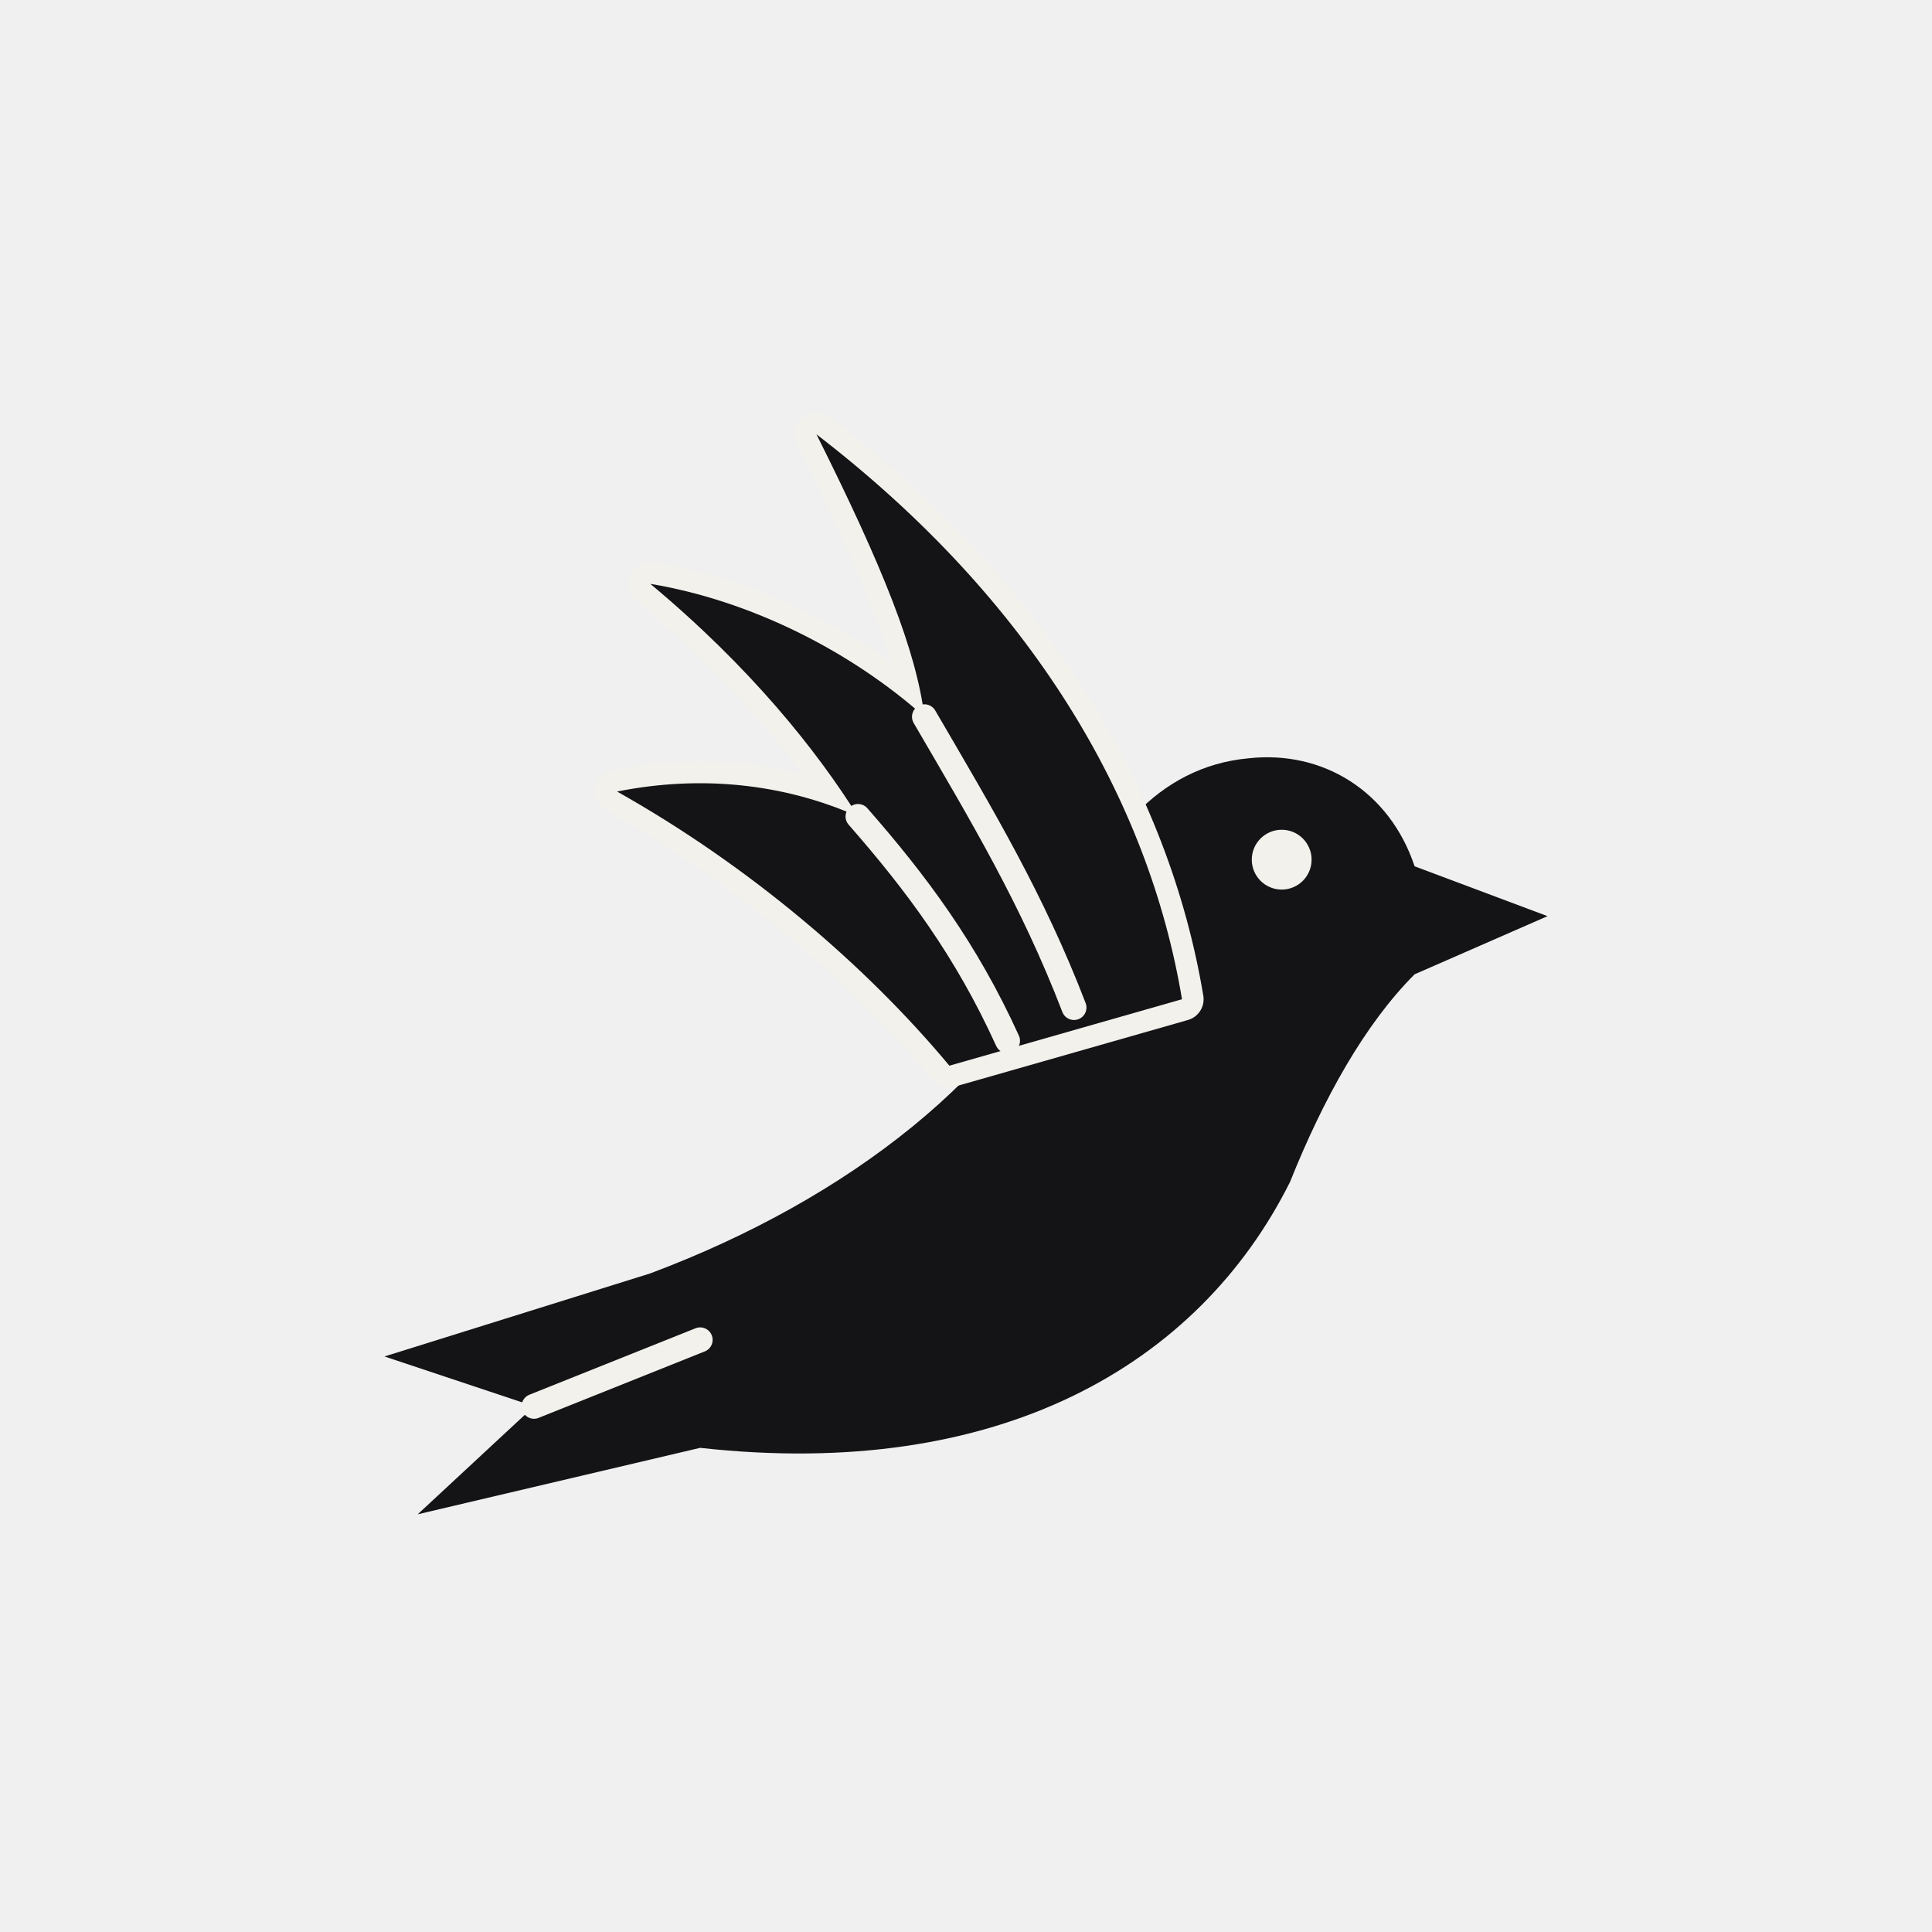
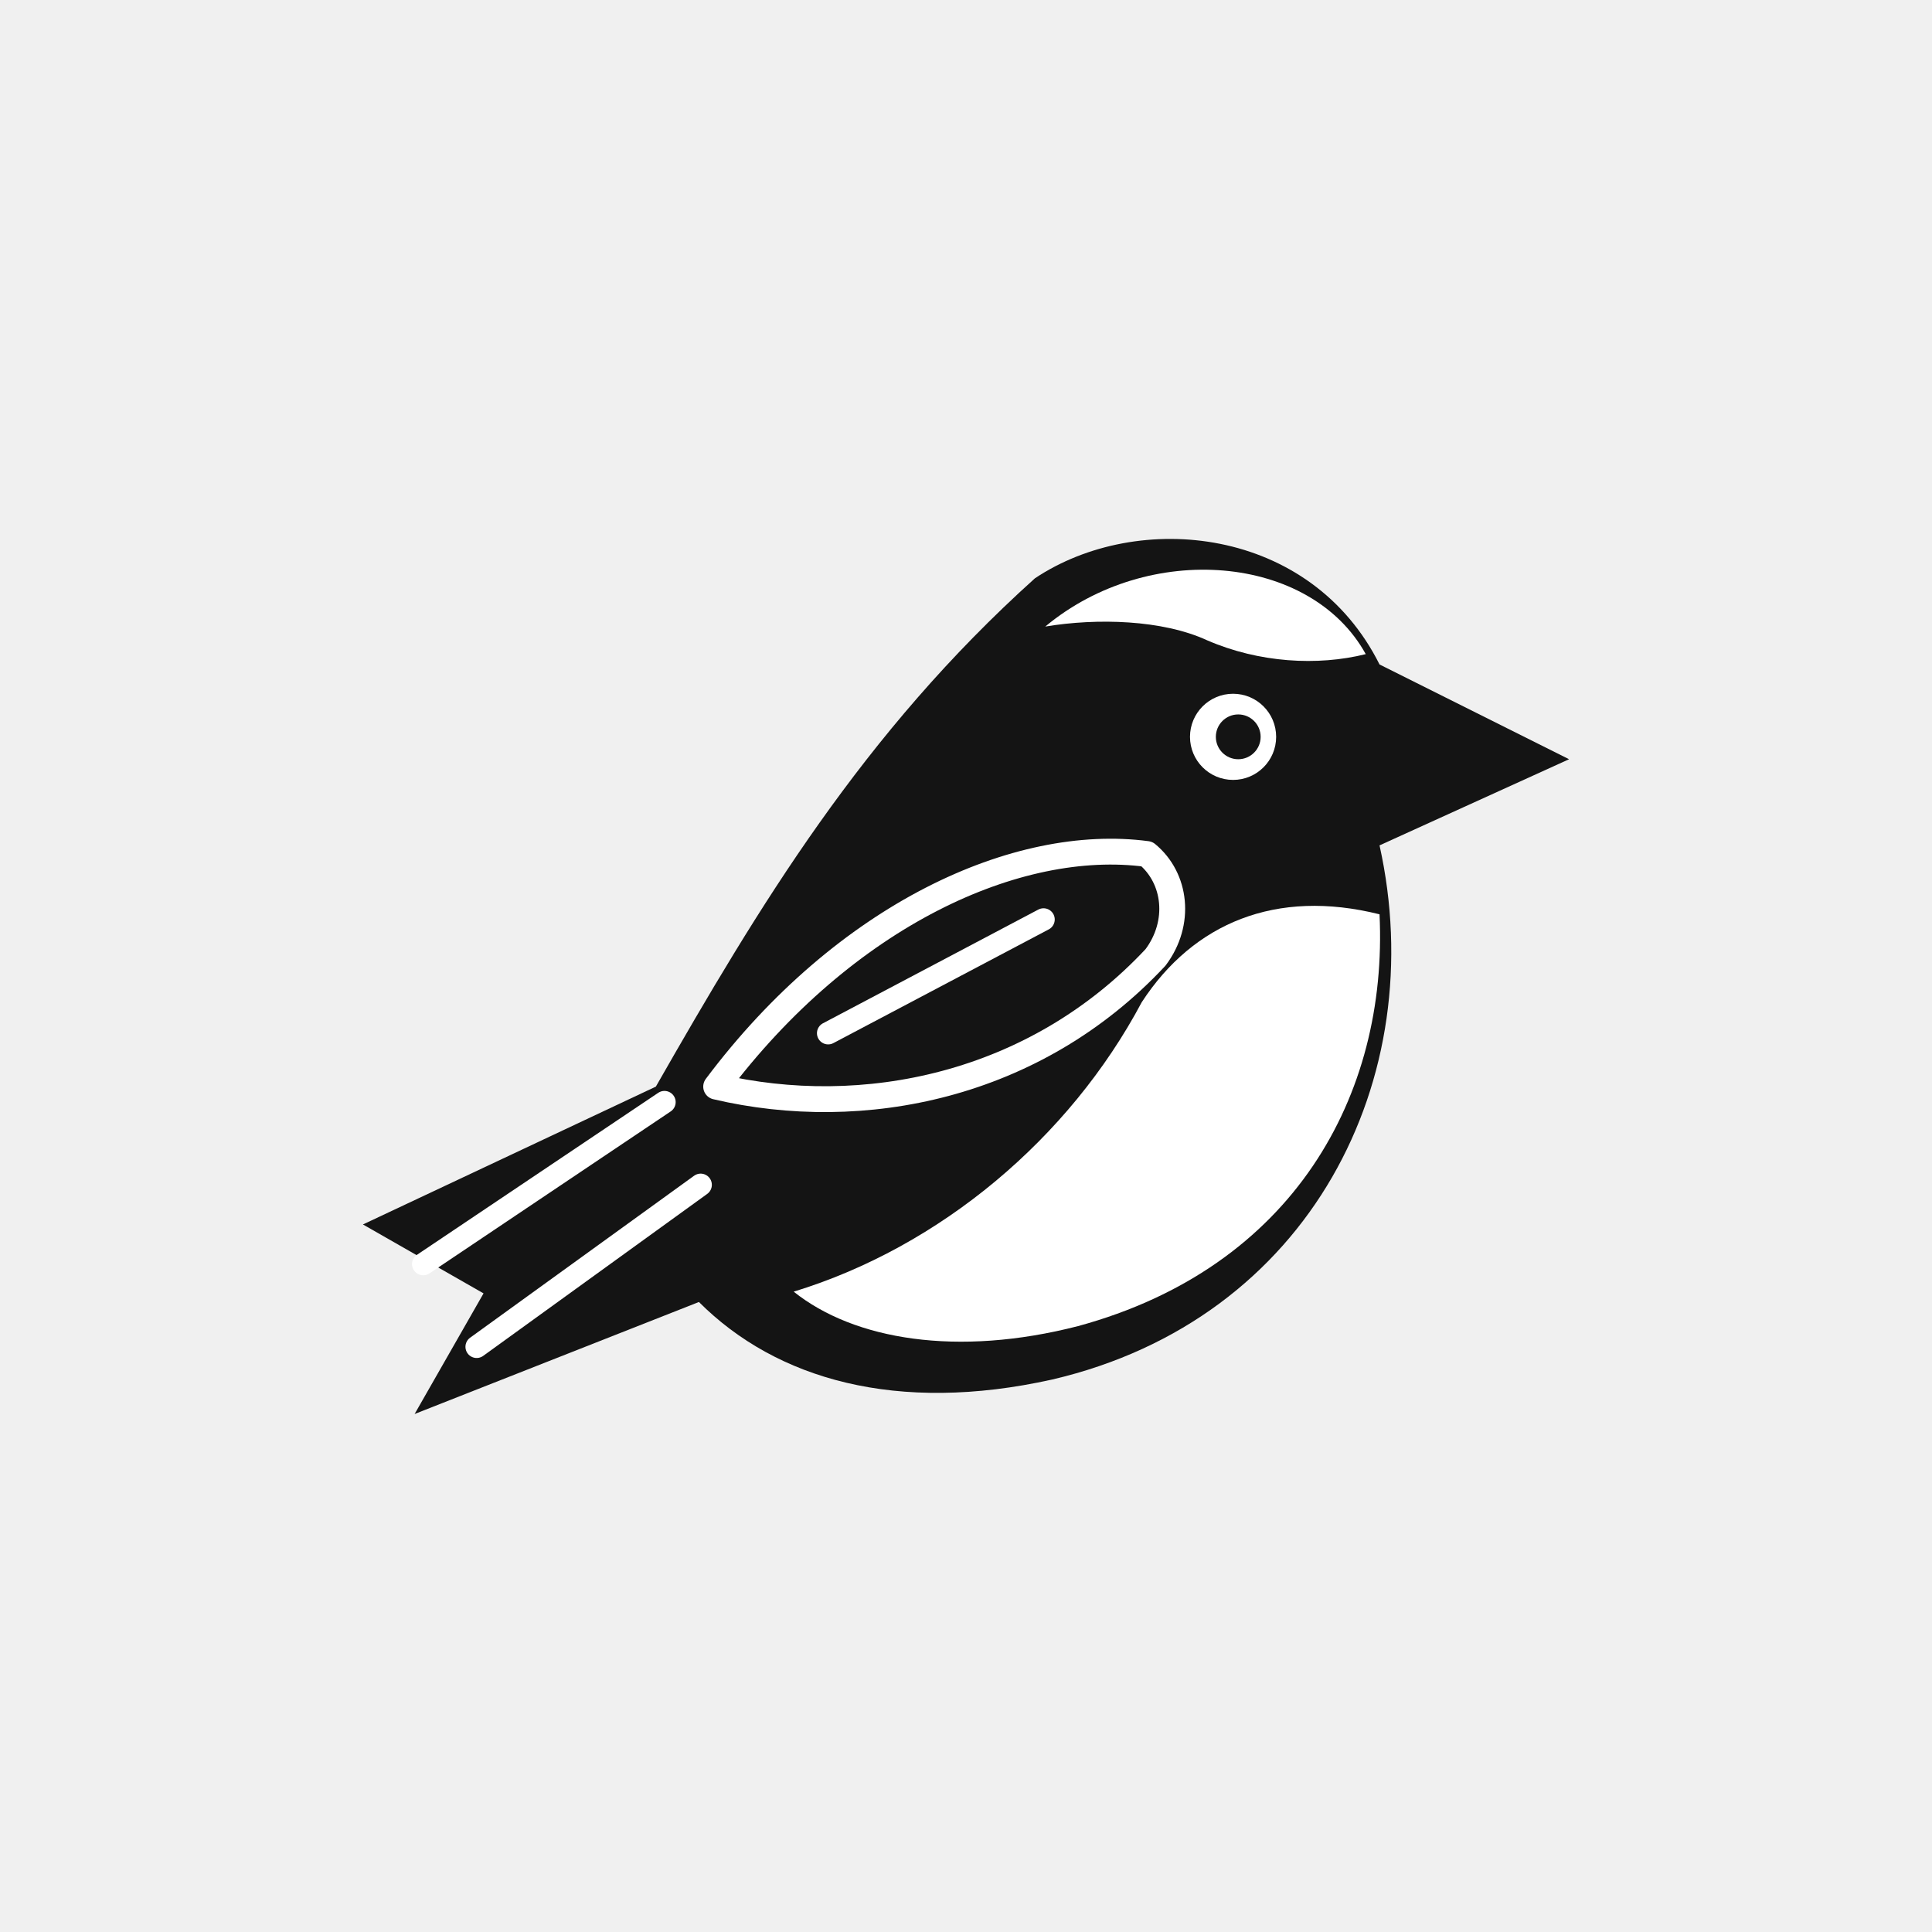
<svg xmlns="http://www.w3.org/2000/svg" viewBox="0 0 108 108">
-   <g transform="translate(54 54) scale(0.9288) translate(-54 -54) translate(1 10)">
-     <path d="M88 41L80 38C78.5 33.5 74.5 31 70 31.5C64.5 32 61 36.5 59.5 41.5C55.5 50.5 46 58 34 62.5L18 67.5L27 70.5L20 77L37 73C55 75 67 68 72.5 57C74.5 52 77 47.5 80 44.5Z" fill="#141416" />
-     <path d="M66 46C64 34 57 22 44 12C48 20 50 25 50.5 29C46 25 40 22 34 21C40 26 44 31 46.5 35C42 33 37 32.5 32 33.5C40 38 47 44 52 50Z" fill="#141416" stroke="#F3F1EC" stroke-width="2.6" stroke-linejoin="round" paint-order="stroke" />
-     <g fill="none" stroke="#F3F1EC" stroke-width="1.5" stroke-linecap="round">
-       <path d="M50.5 29C54 35 57 40 59.5 46.5" />
-       <path d="M46.5 35C50 39 53 43 55.5 48.5" />
-       <path d="M27 70.5L37 66.5" />
+   <g transform="translate(54 54) scale(0.9632) translate(-56 -53.5)">
+     <path d="M60 31C66 27 76 28 80 36L91 41.5L80 46.5C83 60 76 74 61 77.5C52 79.5 45 77.5 40.5 73L24 79.5L28 72.5L21 68.5L38 60.5C44 50 50 40 60 31Z" fill="#141414" />
+     <path d="M80 50.5C80.5 61 75 71 62.5 74.4C55.5 76.2 49.5 75.2 46 72.4C54.5 69.8 62 63.5 66.2 55.6C69.2 51 74 49 80 50.5Z" fill="#FFFFFF" />
+     <path d="M79.2 35.4C76 29.6 66.6 28.8 60.6 33.8C63.6 33.3 67.4 33.4 70 34.6C73 35.9 76.4 36.1 79.2 35.4Z" fill="#FFFFFF" />
+     <path d="M66.5 47C59 46 49 50.5 41.5 60.5C50 62.5 60 60.5 67 53C68.5 51 68.2 48.4 66.5 47Z" fill="#141414" stroke="#FFFFFF" stroke-width="1.5" stroke-linejoin="round" />
+     <g stroke="#FFFFFF" stroke-width="1.3" stroke-linecap="round" fill="none">
+       <path d="M48 57.4L60.5 50.8" />
+       <path d="M38.5 61.4L24.5 70.8" />
+       <path d="M40.6 66.2L27.6 75.6" />
    </g>
-     <circle cx="72" cy="37.6" r="1.8" fill="#F3F1EC" />
+     <circle cx="71.5" cy="40.2" r="2.5" fill="#FFFFFF" />
+     <circle cx="71.8" cy="40.2" r="1.3" fill="#141414" />
  </g>
</svg>
